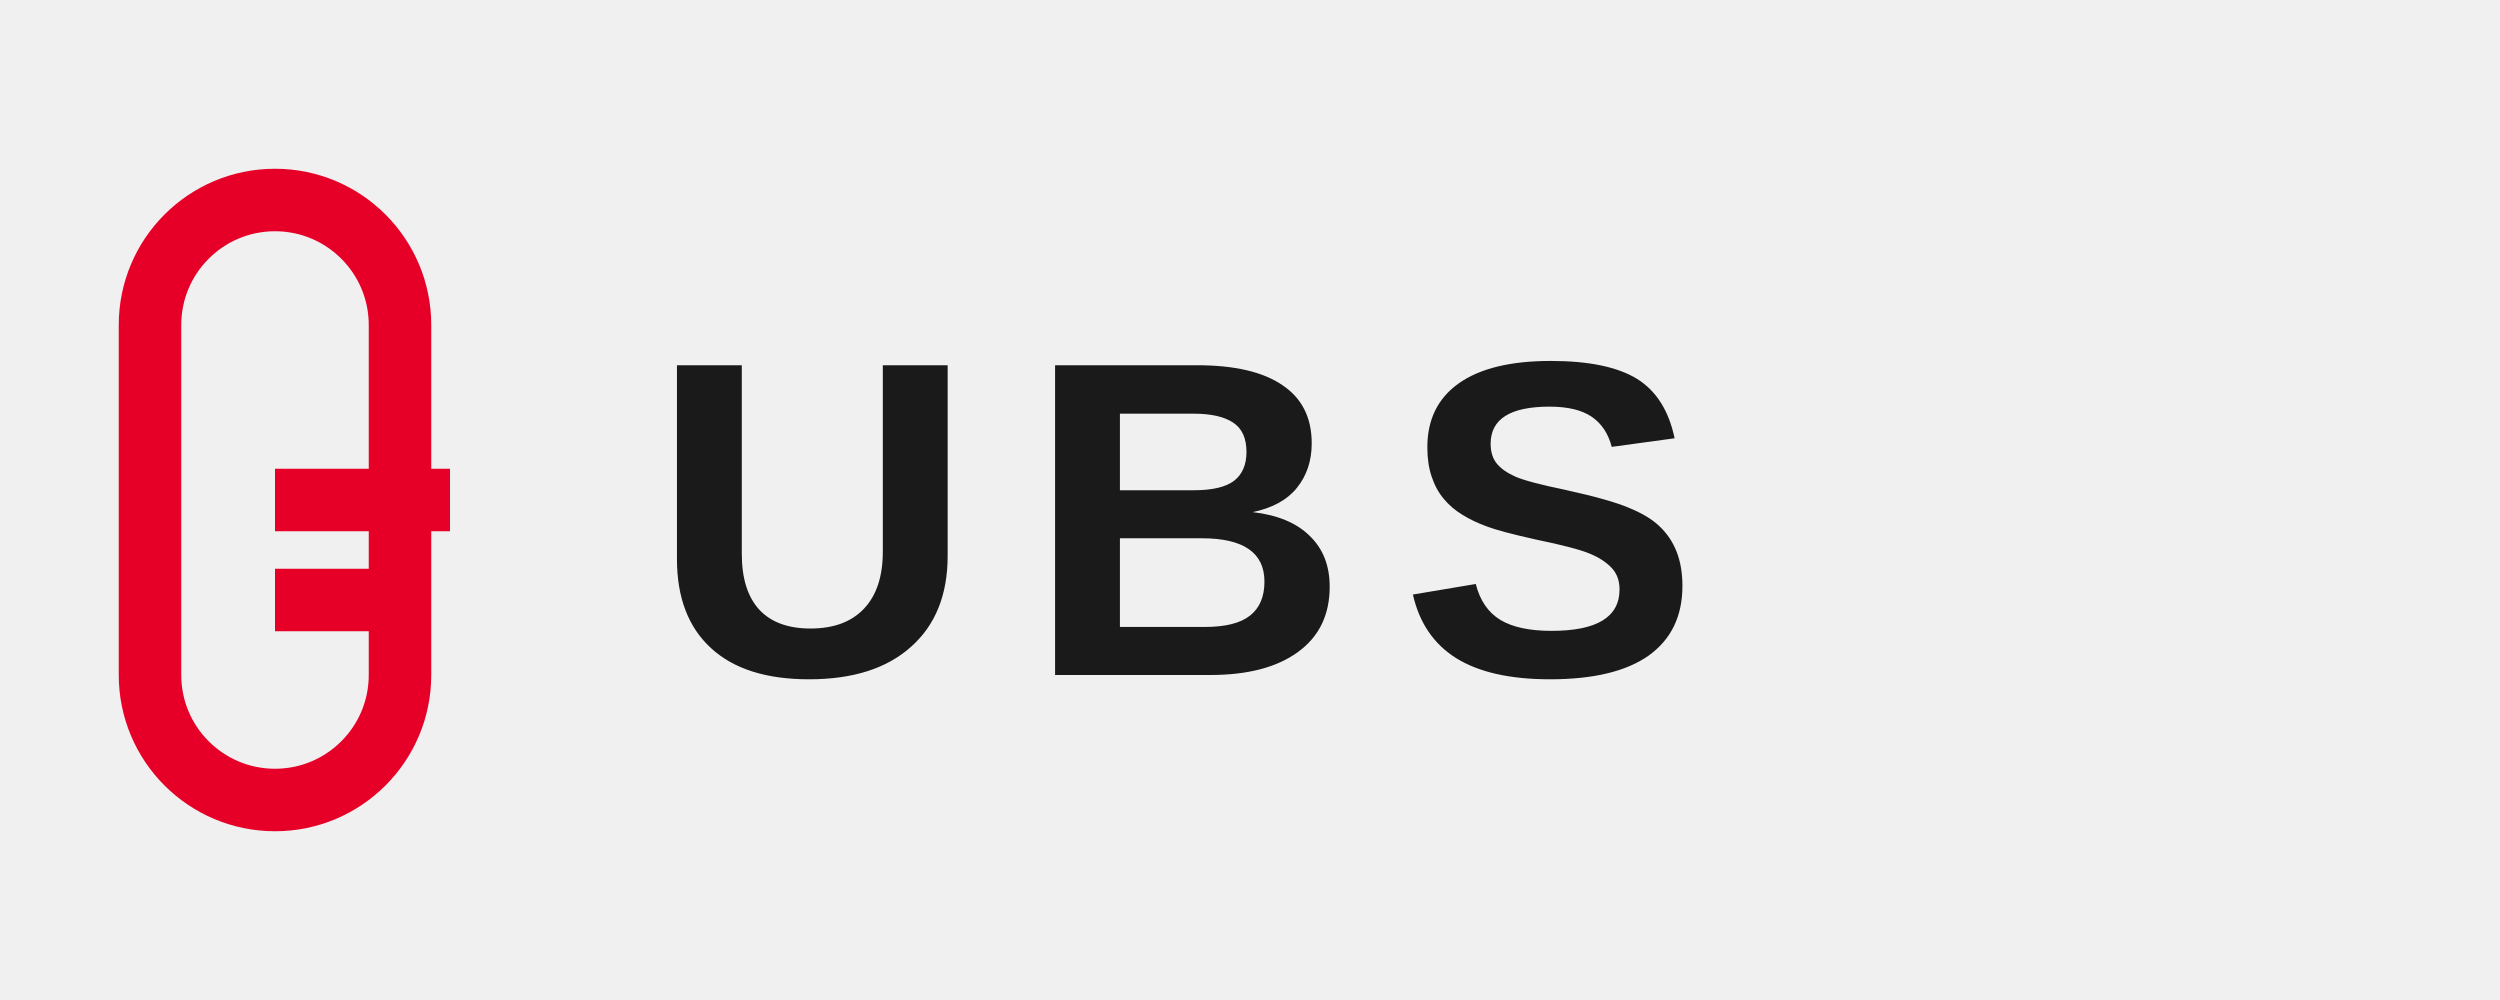
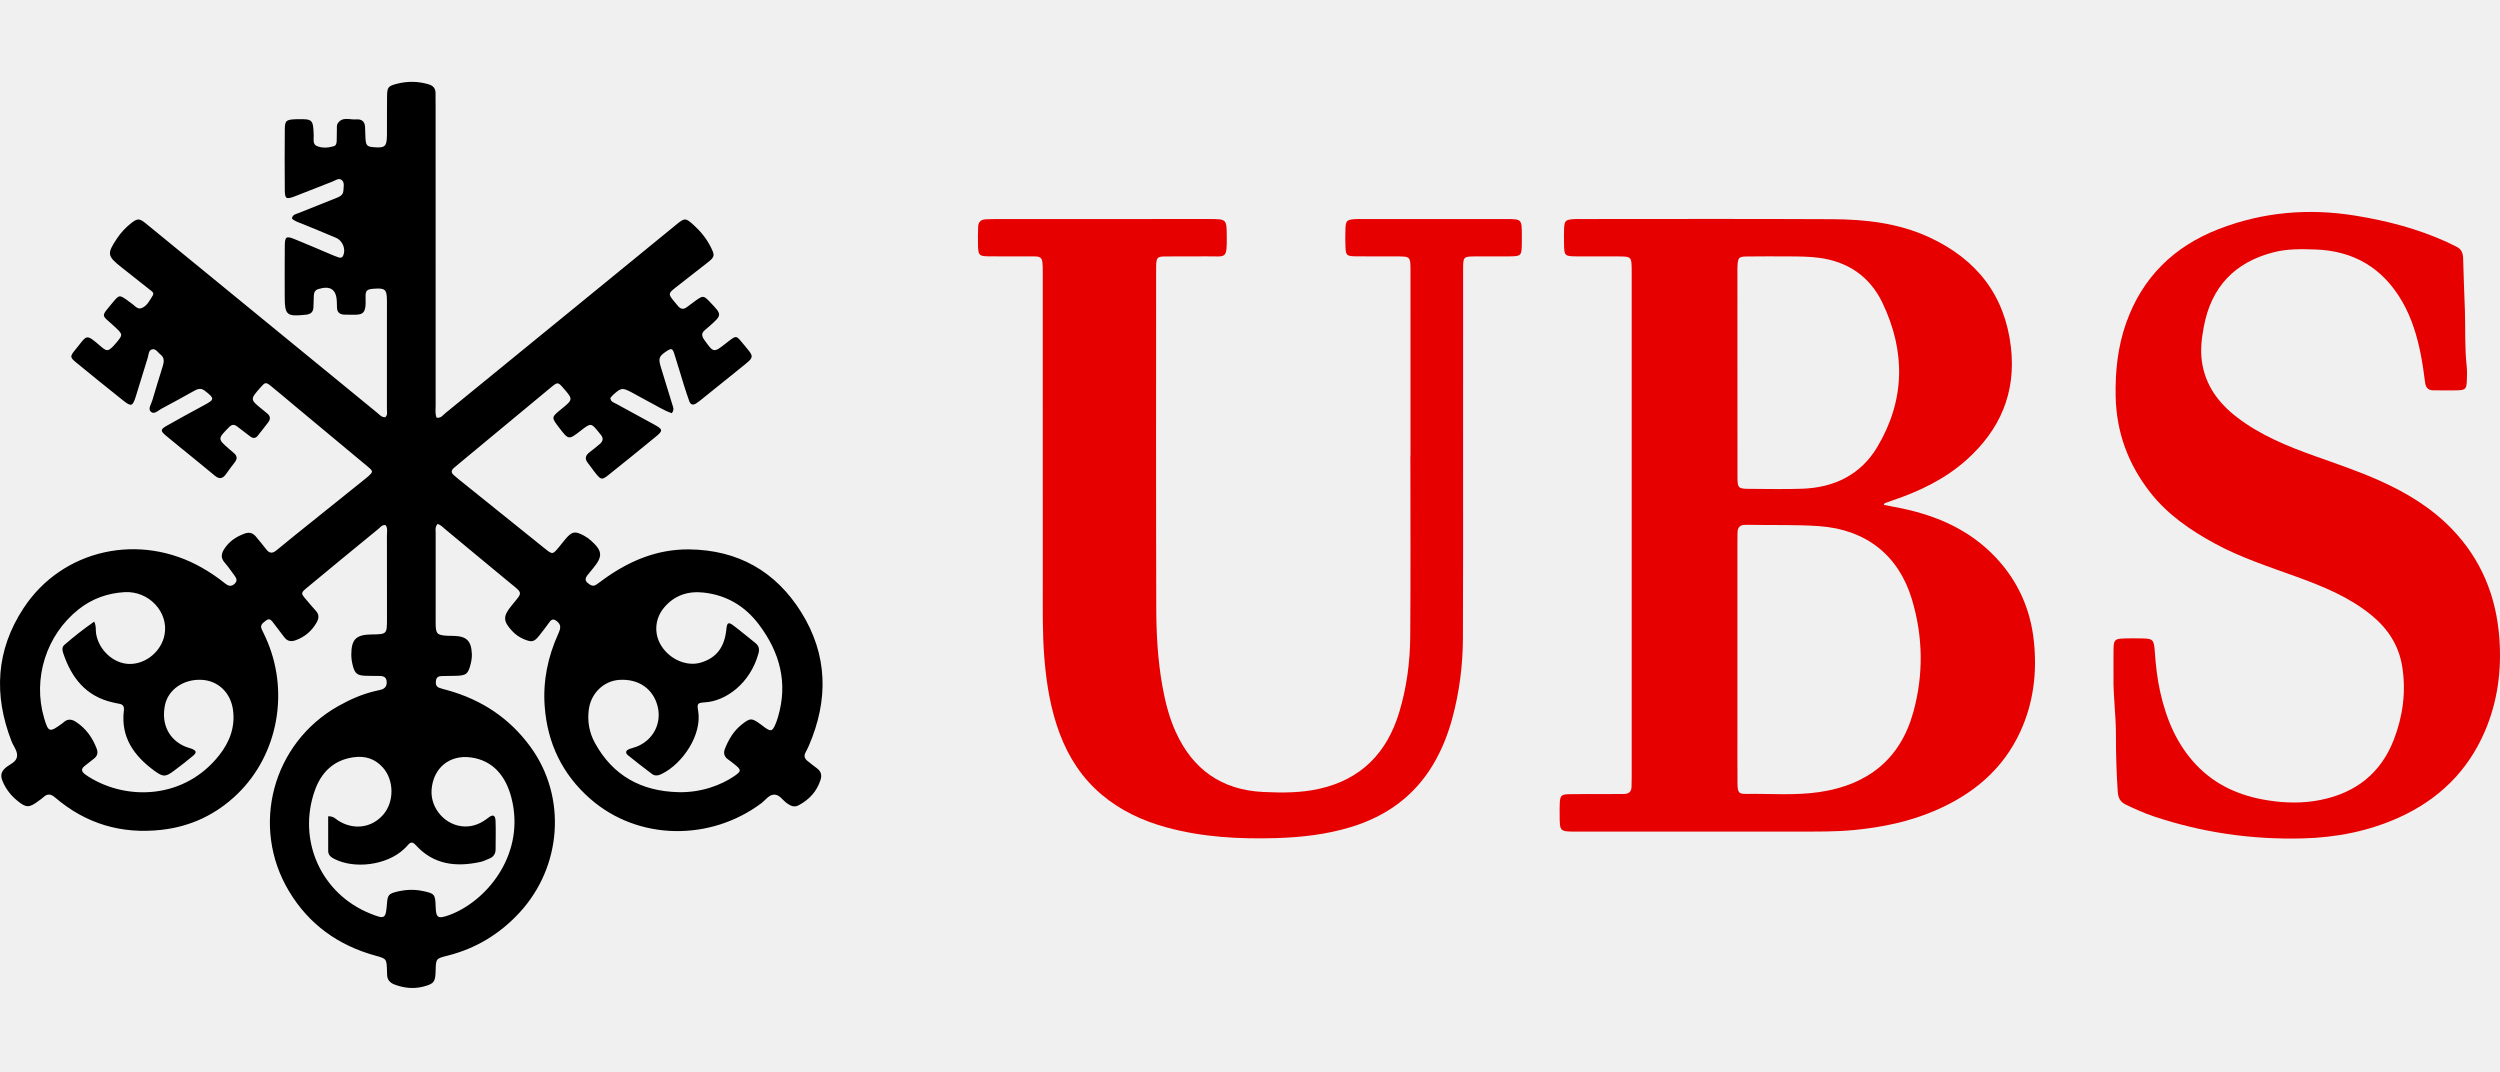
- <svg xmlns="http://www.w3.org/2000/svg" viewBox="0 0 100 40" role="img">
-   <rect x="6" y="8" width="10" height="24" rx="5" fill="none" stroke="#E60028" stroke-width="2.5" />
-   <line x1="11" y1="20" x2="18" y2="20" stroke="#E60028" stroke-width="2.5" />
-   <line x1="11" y1="24" x2="15" y2="24" stroke="#E60028" stroke-width="2.5" />
-   <text x="26" y="27" font-family="Arial, Helvetica, sans-serif" font-size="18" font-weight="700" fill="#1a1a1a" letter-spacing="2">UBS</text>
+ <svg xmlns="http://www.w3.org/2000/svg" width="336" height="144" viewBox="0 0 336 144" fill="none">
+   <g clip-path="url(#clip0_605_152)">
+     <path d="M58.806 70.412C58.445 70.86 58.553 71.262 58.553 71.636C58.544 75.658 58.541 79.681 58.551 83.704C58.554 85.21 58.726 85.377 60.188 85.448C60.431 85.46 60.673 85.456 60.916 85.461C62.695 85.497 63.341 86.105 63.418 87.882C63.437 88.309 63.374 88.754 63.273 89.173C62.924 90.611 62.661 90.806 61.184 90.831C60.554 90.842 59.924 90.841 59.294 90.864C58.916 90.878 58.647 91.061 58.593 91.464C58.539 91.871 58.574 92.264 59.02 92.435C59.38 92.574 59.762 92.657 60.135 92.761C64.726 94.04 68.488 96.515 71.311 100.399C76.222 107.153 75.495 116.497 69.841 122.636C67.175 125.53 63.954 127.487 60.128 128.447C58.582 128.835 58.586 128.853 58.548 130.493C58.514 131.967 58.326 132.23 56.896 132.598C55.589 132.934 54.305 132.801 53.043 132.329C52.372 132.079 52.013 131.641 52.024 130.915C52.026 130.769 52.019 130.625 52.013 130.479C51.955 128.857 51.956 128.852 50.438 128.433C45.453 127.055 41.524 124.245 38.849 119.791C33.612 111.071 36.62 99.853 45.508 94.871C47.079 93.991 48.717 93.27 50.48 92.865C50.716 92.811 50.953 92.761 51.188 92.7C51.814 92.537 52.043 92.11 51.955 91.496C51.873 90.927 51.438 90.856 50.98 90.847C50.35 90.834 49.719 90.853 49.09 90.824C48.038 90.775 47.707 90.537 47.437 89.541C47.298 89.032 47.212 88.491 47.215 87.965C47.225 85.922 47.867 85.298 49.899 85.271C52.002 85.243 52.007 85.243 52.009 83.183C52.013 79.451 52.016 75.719 52.003 71.987C52.002 71.521 52.137 71.024 51.836 70.581C51.365 70.492 51.125 70.864 50.846 71.092C47.657 73.701 44.476 76.318 41.305 78.947C40.389 79.706 40.406 79.726 41.2 80.647C41.611 81.124 42.006 81.616 42.435 82.076C42.912 82.585 42.879 83.096 42.554 83.665C41.901 84.807 40.974 85.603 39.732 86.05C39.103 86.277 38.602 86.177 38.195 85.629C37.703 84.969 37.195 84.32 36.699 83.662C36.446 83.325 36.178 83.05 35.748 83.404C35.384 83.704 34.891 83.954 35.176 84.573C35.339 84.925 35.512 85.272 35.675 85.624C38.96 92.75 37.438 101.366 31.896 106.722C29.054 109.469 25.642 111.088 21.698 111.531C16.309 112.137 11.527 110.711 7.405 107.184C6.79 106.658 6.337 106.659 5.789 107.179C5.615 107.345 5.407 107.476 5.213 107.621C3.916 108.598 3.527 108.602 2.304 107.596C1.43 106.876 0.757 106.005 0.326 104.944C0.029 104.211 0.169 103.667 0.79 103.155C1.337 102.703 2.194 102.43 2.291 101.662C2.382 100.947 1.818 100.315 1.556 99.642C-0.874 93.399 -0.547 87.381 3.171 81.727C8.385 73.795 18.802 71.499 27.212 76.341C28.265 76.947 29.267 77.625 30.213 78.386C30.627 78.718 31.03 78.906 31.504 78.486C32.026 78.024 31.717 77.622 31.423 77.224C31.02 76.678 30.633 76.116 30.188 75.607C29.642 74.981 29.729 74.412 30.15 73.766C30.818 72.74 31.757 72.119 32.885 71.711C33.531 71.478 34.013 71.642 34.425 72.154C34.88 72.721 35.36 73.268 35.798 73.847C36.217 74.402 36.642 74.394 37.145 73.973C37.964 73.289 38.792 72.617 39.623 71.95C42.683 69.49 45.747 67.035 48.808 64.578C49.035 64.397 49.27 64.224 49.483 64.027C50.166 63.399 50.179 63.342 49.418 62.706C46.146 59.97 42.861 57.249 39.583 54.521C38.54 53.653 37.512 52.767 36.455 51.916C35.728 51.329 35.646 51.355 35.043 52.037C33.587 53.685 33.587 53.685 35.272 55.039C35.499 55.221 35.721 55.408 35.944 55.596C36.355 55.942 36.365 56.338 36.056 56.746C35.588 57.363 35.113 57.977 34.625 58.579C34.323 58.952 33.974 58.928 33.609 58.644C33.036 58.198 32.449 57.767 31.877 57.32C31.459 56.993 31.148 57.038 30.759 57.436C29.238 58.989 29.224 58.982 30.851 60.392C31.034 60.551 31.21 60.718 31.401 60.867C31.87 61.233 31.931 61.639 31.564 62.117C31.151 62.656 30.741 63.196 30.35 63.75C29.924 64.353 29.456 64.416 28.889 63.944C27.958 63.168 27.019 62.403 26.081 61.636C24.805 60.594 23.513 59.57 22.253 58.508C21.553 57.919 21.565 57.703 22.378 57.238C24.06 56.276 25.768 55.359 27.473 54.435C28.849 53.69 28.873 53.553 27.505 52.5C26.971 52.089 26.513 52.298 26.031 52.565C24.589 53.361 23.154 54.172 21.694 54.936C21.252 55.168 20.737 55.754 20.278 55.338C19.852 54.95 20.315 54.343 20.459 53.852C20.909 52.317 21.388 50.791 21.858 49.263C22.035 48.684 22.154 48.105 21.588 47.67C21.221 47.387 20.946 46.804 20.41 46.963C19.955 47.098 19.983 47.677 19.857 48.079C19.317 49.788 18.806 51.507 18.272 53.218C17.833 54.626 17.659 54.702 16.552 53.824C14.425 52.138 12.316 50.428 10.219 48.706C9.407 48.04 9.391 47.894 10.081 47.055C11.762 45.015 11.428 44.734 13.56 46.566C14.364 47.258 14.534 47.22 15.252 46.494C15.388 46.356 15.513 46.207 15.637 46.058C16.525 44.996 16.521 44.949 15.469 43.962C13.56 42.17 13.438 42.743 15.269 40.516C15.998 39.63 16.093 39.642 17.051 40.312C17.25 40.451 17.429 40.619 17.634 40.746C18.073 41.019 18.448 41.622 19.005 41.418C19.761 41.142 20.119 40.37 20.527 39.722C20.775 39.329 20.366 39.123 20.111 38.92C18.86 37.924 17.604 36.932 16.348 35.943C14.4 34.409 14.351 34.104 15.721 32.051C16.238 31.277 16.86 30.601 17.586 30.027C18.476 29.324 18.717 29.318 19.612 30.043C21.833 31.843 24.04 33.662 26.253 35.474C34.39 42.136 42.527 48.799 50.669 55.455C50.993 55.72 51.272 56.098 51.774 56.078C52.136 55.775 51.999 55.358 52 54.995C52.011 50.148 52.013 45.301 52.004 40.454C52.001 38.884 51.767 38.685 50.224 38.808C49.322 38.88 49.097 39.016 49.134 39.977C49.232 42.571 48.718 42.31 46.311 42.285C45.677 42.278 45.307 41.992 45.291 41.328C45.285 41.086 45.276 40.844 45.27 40.602C45.231 38.91 44.421 38.346 42.784 38.85C42.328 38.991 42.197 39.317 42.178 39.73C42.153 40.262 42.151 40.795 42.124 41.327C42.09 41.968 41.739 42.231 41.099 42.298C38.506 42.571 38.267 42.374 38.267 39.775C38.266 37.545 38.252 35.316 38.275 33.086C38.288 31.797 38.45 31.68 39.613 32.149C41.277 32.818 42.919 33.538 44.572 34.233C44.883 34.364 45.199 34.489 45.52 34.596C45.77 34.68 45.993 34.643 46.119 34.367C46.51 33.518 46.074 32.356 45.17 31.967C43.701 31.336 42.216 30.74 40.739 30.128C40.211 29.909 39.638 29.768 39.232 29.369C39.327 28.811 39.773 28.782 40.109 28.645C41.77 27.97 43.44 27.319 45.104 26.651C45.601 26.451 46.13 26.262 46.154 25.594C46.171 25.118 46.343 24.566 45.942 24.211C45.548 23.863 45.111 24.238 44.725 24.386C43.006 25.044 41.304 25.75 39.583 26.402C38.463 26.826 38.287 26.714 38.277 25.547C38.253 22.832 38.253 20.118 38.277 17.404C38.287 16.225 38.455 16.094 39.638 16.027C39.734 16.022 39.831 16.025 39.929 16.023C42.024 15.98 42.09 16.052 42.161 18.196C42.179 18.707 41.99 19.375 42.589 19.628C43.31 19.934 44.111 19.874 44.866 19.65C45.181 19.557 45.241 19.23 45.251 18.931C45.267 18.447 45.259 17.962 45.276 17.478C45.286 17.188 45.23 16.841 45.366 16.622C45.991 15.614 47.017 16.125 47.879 16.047C48.54 15.987 49.016 16.281 49.062 17.017C49.096 17.548 49.082 18.083 49.121 18.614C49.189 19.566 49.337 19.71 50.233 19.784C51.753 19.91 51.994 19.693 52.007 18.123C52.02 16.378 51.992 14.633 52.022 12.889C52.041 11.73 52.184 11.568 53.281 11.276C54.717 10.894 56.152 10.907 57.585 11.324C58.235 11.513 58.557 11.905 58.539 12.588C58.526 13.072 58.545 13.557 58.545 14.042C58.546 27.516 58.545 40.99 58.55 54.464C58.55 55.027 58.456 55.61 58.679 56.137C59.282 56.221 59.53 55.793 59.847 55.535C66.536 50.086 73.217 44.628 79.898 39.171C83.576 36.166 87.249 33.155 90.931 30.155C92.033 29.257 92.158 29.273 93.238 30.254C94.18 31.109 94.972 32.081 95.538 33.226C96.096 34.354 96.07 34.519 95.09 35.295C93.645 36.438 92.177 37.55 90.736 38.697C89.814 39.431 89.817 39.534 90.537 40.431C90.719 40.658 90.917 40.871 91.098 41.1C91.466 41.566 91.871 41.629 92.347 41.255C92.728 40.956 93.118 40.668 93.515 40.389C94.505 39.691 94.569 39.702 95.439 40.612C97.065 42.314 97.065 42.314 95.331 43.855C95.15 44.016 94.971 44.18 94.779 44.328C94.239 44.745 94.283 45.157 94.666 45.691C95.916 47.433 95.9 47.444 97.601 46.114C97.716 46.025 97.828 45.932 97.944 45.844C98.914 45.108 98.962 45.09 99.693 45.985C101.472 48.163 101.575 47.795 99.353 49.601C97.698 50.947 96.033 52.278 94.37 53.614C94.106 53.826 93.839 54.038 93.556 54.223C93.14 54.496 92.807 54.386 92.64 53.923C92.378 53.194 92.135 52.458 91.905 51.718C91.472 50.331 91.07 48.934 90.624 47.55C90.387 46.814 90.226 46.777 89.604 47.188C88.56 47.879 88.455 48.15 88.819 49.35C89.325 51.02 89.849 52.684 90.354 54.353C90.461 54.708 90.665 55.08 90.289 55.531C89.216 55.173 88.247 54.532 87.227 54.007C86.451 53.608 85.702 53.159 84.93 52.754C83.629 52.071 83.486 52.094 82.385 53.084C82.245 53.209 82.136 53.37 82.028 53.496C82.081 54.031 82.529 54.109 82.843 54.283C84.536 55.226 86.25 56.133 87.946 57.071C89.103 57.711 89.133 57.87 88.161 58.672C86.029 60.428 83.879 62.165 81.719 63.885C80.939 64.505 80.773 64.475 80.161 63.745C79.757 63.263 79.417 62.728 79.021 62.239C78.542 61.648 78.692 61.193 79.253 60.77C79.717 60.419 80.165 60.048 80.611 59.675C81.057 59.302 81.131 58.88 80.736 58.418C80.672 58.344 80.611 58.269 80.551 58.193C79.459 56.813 79.43 56.809 78.07 57.866C76.425 59.145 76.425 59.145 75.157 57.491C74.082 56.09 74.082 56.09 75.415 55.005C77.041 53.682 77.041 53.682 75.714 52.158C75.009 51.347 74.95 51.321 74.088 52.033C70.201 55.242 66.326 58.465 62.447 61.682C61.962 62.085 61.474 62.484 60.996 62.894C60.627 63.212 60.61 63.541 60.999 63.865C61.223 64.05 61.438 64.247 61.665 64.429C65.516 67.528 69.366 70.628 73.223 73.721C74.27 74.562 74.284 74.55 75.164 73.475C75.441 73.138 75.705 72.79 75.988 72.459C76.88 71.415 77.263 71.335 78.474 71.984C78.813 72.165 79.137 72.392 79.423 72.648C80.994 74.055 81.04 74.778 79.692 76.401C79.444 76.699 79.192 76.994 78.956 77.301C78.697 77.636 78.567 77.988 78.956 78.323C79.296 78.617 79.664 78.881 80.127 78.585C80.493 78.35 80.833 78.073 81.186 77.819C84.615 75.358 88.354 73.787 92.654 73.839C99.195 73.919 104.253 76.794 107.679 82.273C111.26 88 111.371 94.068 108.709 100.223C108.574 100.534 108.419 100.837 108.26 101.136C108.011 101.605 108.146 101.971 108.539 102.279C108.959 102.608 109.371 102.947 109.8 103.262C110.34 103.66 110.486 104.164 110.287 104.796C109.792 106.363 108.768 107.469 107.336 108.229C106.723 108.555 106.243 108.302 105.738 107.938C105.161 107.522 104.73 106.721 103.958 106.802C103.296 106.871 102.862 107.553 102.322 107.957C95.486 113.063 85.791 113.021 79.328 107.36C75.577 104.074 73.567 99.882 73.205 94.912C72.957 91.503 73.635 88.257 75.041 85.157C75.326 84.53 75.493 83.998 74.841 83.489C74.453 83.186 74.172 83.17 73.873 83.578C73.414 84.203 72.955 84.829 72.467 85.432C71.775 86.287 71.493 86.345 70.468 85.931C69.829 85.673 69.275 85.29 68.808 84.782C67.595 83.464 67.598 82.827 68.722 81.435C70.275 79.513 70.358 79.837 68.42 78.244C65.538 75.873 62.674 73.481 59.801 71.099C59.509 70.852 59.251 70.552 58.806 70.412ZM44.106 109.707C44.841 109.696 45.082 110.044 45.396 110.249C47.488 111.618 49.986 111.294 51.547 109.443C53.005 107.712 52.966 104.836 51.45 103.147C50.396 101.972 49.078 101.556 47.523 101.774C44.816 102.154 43.17 103.816 42.306 106.259C39.949 112.923 43.141 120.12 49.754 122.781C51.766 123.59 51.849 123.519 52.018 121.335C52.095 120.335 52.267 120.108 53.285 119.857C54.423 119.576 55.563 119.499 56.737 119.737C58.376 120.07 58.501 120.162 58.548 121.77C58.595 123.38 58.827 123.536 60.368 122.989C60.551 122.924 60.73 122.852 60.908 122.775C65.797 120.677 70.6 114.519 68.739 107.24C68.03 104.468 66.383 102.197 63.239 101.792C60.443 101.432 58.24 103.179 58.008 106.11C57.804 108.669 59.898 111.002 62.433 111.078C63.669 111.115 64.677 110.645 65.627 109.904C66.271 109.402 66.577 109.553 66.605 110.373C66.648 111.631 66.612 112.892 66.609 114.151C66.608 114.749 66.325 115.165 65.776 115.391C65.374 115.557 64.976 115.757 64.555 115.848C61.29 116.556 58.279 116.223 55.889 113.593C55.501 113.165 55.216 113.111 54.841 113.554C54.654 113.776 54.443 113.978 54.23 114.175C51.965 116.262 47.683 116.841 44.944 115.444C44.486 115.21 44.111 114.931 44.109 114.366C44.103 112.827 44.106 111.289 44.106 109.707ZM91.149 106.467C94.265 106.553 96.943 105.484 98.604 104.365C99.669 103.649 99.676 103.492 98.715 102.723C98.45 102.511 98.187 102.295 97.907 102.106C97.344 101.725 97.181 101.248 97.441 100.604C97.939 99.373 98.594 98.258 99.645 97.411C100.822 96.463 101.032 96.459 102.277 97.385C102.471 97.53 102.658 97.685 102.859 97.82C103.606 98.32 103.786 98.278 104.164 97.469C104.326 97.12 104.449 96.748 104.559 96.377C105.931 91.773 104.805 87.664 101.998 83.935C100.135 81.459 97.643 79.971 94.532 79.638C92.424 79.413 90.601 80.025 89.219 81.7C87.983 83.195 87.872 85.238 88.912 86.848C90.08 88.656 92.334 89.603 94.173 89.057C96.289 88.429 97.384 87 97.627 84.552C97.714 83.676 97.888 83.56 98.561 84.061C99.57 84.815 100.527 85.638 101.518 86.415C102.005 86.797 102.096 87.248 101.936 87.829C100.822 91.877 97.533 94.223 94.769 94.394C93.736 94.459 93.662 94.543 93.833 95.551C94.369 98.737 91.783 102.598 88.976 103.998C88.514 104.228 88.056 104.35 87.61 104.01C86.532 103.188 85.451 102.368 84.402 101.509C83.977 101.162 84.122 100.836 84.609 100.659C85.018 100.51 85.45 100.413 85.842 100.23C87.903 99.267 88.932 97.103 88.384 94.927C87.793 92.575 85.821 91.211 83.248 91.374C81.127 91.51 79.409 93.183 79.129 95.396C78.927 96.984 79.204 98.487 79.978 99.89C82.407 104.287 86.217 106.335 91.149 106.467ZM12.662 83.546C12.965 84.186 12.837 84.681 12.912 85.144C13.27 87.367 15.247 89.191 17.365 89.234C19.599 89.281 21.699 87.542 22.117 85.298C22.683 82.265 20.015 79.391 16.731 79.585C14.458 79.719 12.374 80.46 10.566 81.891C6.219 85.335 4.362 91.185 5.93 96.512C6.49 98.417 6.661 98.473 8.282 97.286C8.361 97.229 8.443 97.176 8.512 97.109C9.058 96.595 9.608 96.622 10.217 97.025C11.565 97.916 12.445 99.154 13.004 100.645C13.195 101.156 13.091 101.595 12.654 101.94C12.236 102.27 11.825 102.609 11.399 102.928C10.845 103.344 10.954 103.716 11.449 104.077C11.605 104.191 11.762 104.305 11.927 104.407C17.169 107.678 24.846 107.355 29.456 101.51C30.848 99.746 31.627 97.74 31.318 95.426C31.006 93.097 29.324 91.478 27.094 91.368C24.669 91.249 22.602 92.679 22.169 94.774C21.645 97.308 22.71 99.449 24.957 100.367C25.224 100.476 25.515 100.531 25.782 100.64C26.393 100.89 26.462 101.142 25.964 101.564C25.152 102.252 24.302 102.899 23.451 103.539C22.274 104.425 21.964 104.483 20.746 103.59C18.024 101.596 16.207 99.097 16.649 95.49C16.717 94.94 16.533 94.665 16 94.581C15.714 94.536 15.43 94.466 15.147 94.402C11.542 93.585 9.602 91.095 8.493 87.773C8.365 87.391 8.307 86.973 8.638 86.684C9.902 85.587 11.214 84.55 12.662 83.546Z" fill="black" />
+     <path d="M253.174 67.854C253.996 68.014 254.786 68.157 255.57 68.322C260.417 69.337 264.783 71.261 268.245 74.94C271.212 78.093 272.888 81.862 273.346 86.112C273.798 90.312 273.323 94.435 271.529 98.332C269.175 103.448 265.145 106.763 260.077 108.944C256.619 110.431 252.989 111.184 249.248 111.55C246.729 111.797 244.216 111.762 241.699 111.765C231.763 111.777 221.828 111.771 211.893 111.769C209.623 111.768 209.622 111.765 209.619 109.545C209.618 109.012 209.6 108.477 209.632 107.946C209.692 106.934 209.832 106.762 210.852 106.74C212.595 106.702 214.341 106.726 216.086 106.722C216.813 106.72 217.54 106.71 218.267 106.71C218.913 106.709 219.26 106.4 219.278 105.746C219.288 105.358 219.299 104.971 219.299 104.584C219.299 81.906 219.299 59.228 219.299 36.551C219.299 36.503 219.299 36.454 219.299 36.406C219.288 34.472 219.284 34.466 217.358 34.462C215.564 34.458 213.771 34.468 211.978 34.458C210.256 34.449 210.222 34.408 210.205 32.631C210.199 32.001 210.186 31.37 210.213 30.741C210.26 29.664 210.41 29.524 211.516 29.451C211.805 29.431 212.097 29.44 212.388 29.44C223.679 29.44 234.972 29.401 246.264 29.46C250.739 29.483 255.164 29.978 259.305 31.898C265.643 34.838 269.461 39.655 270.27 46.681C270.974 52.789 268.809 57.784 264.273 61.831C261.398 64.395 258.007 66.015 254.398 67.241C254.033 67.365 253.67 67.495 253.308 67.628C253.275 67.64 253.261 67.702 253.174 67.854ZM233.511 88.462C233.511 91.612 233.511 94.762 233.511 97.912C233.512 100.383 233.497 102.855 233.521 105.326C233.533 106.507 233.684 106.717 234.705 106.702C237.995 106.653 241.292 106.937 244.574 106.447C251.004 105.489 255.391 102.053 257.143 95.736C258.542 90.692 258.468 85.55 256.954 80.526C255.188 74.668 250.823 71.151 244.472 70.712C241.32 70.495 238.176 70.601 235.029 70.536C234.883 70.534 234.738 70.546 234.593 70.542C233.865 70.518 233.523 70.883 233.522 71.597C233.521 71.985 233.511 72.373 233.511 72.76C233.511 77.995 233.511 83.228 233.511 88.462ZM233.512 50.032C233.512 54.727 233.504 59.422 233.517 64.117C233.521 65.596 233.625 65.693 235.084 65.701C237.456 65.714 239.83 65.767 242.2 65.686C246.495 65.538 250.062 63.83 252.296 60.096C256.067 53.795 256.13 47.206 252.987 40.669C251.317 37.197 248.387 35.156 244.462 34.647C243.156 34.478 241.858 34.468 240.554 34.463C238.618 34.454 236.681 34.444 234.745 34.472C233.711 34.488 233.589 34.637 233.522 35.657C233.496 36.043 233.511 36.431 233.511 36.819C233.511 41.223 233.511 45.627 233.512 50.032Z" fill="#E60000" />
+     <path d="M189.572 61.273C189.572 52.988 189.573 44.702 189.57 36.416C189.57 34.468 189.564 34.465 187.667 34.461C185.825 34.456 183.984 34.477 182.143 34.448C181.004 34.431 180.878 34.298 180.832 33.201C180.798 32.379 180.8 31.553 180.83 30.73C180.869 29.658 181.023 29.522 182.139 29.449C182.429 29.43 182.72 29.439 183.011 29.439C189.456 29.438 195.901 29.436 202.347 29.44C204.53 29.441 204.53 29.448 204.535 31.609C204.535 31.948 204.537 32.287 204.534 32.626C204.517 34.4 204.479 34.442 202.768 34.457C201.702 34.466 200.636 34.459 199.57 34.459C199.134 34.459 198.697 34.455 198.261 34.46C196.693 34.478 196.645 34.513 196.643 36.113C196.637 44.544 196.641 52.975 196.639 61.407C196.637 69.547 196.655 77.688 196.616 85.827C196.599 89.423 196.146 92.977 195.211 96.459C194.617 98.669 193.786 100.783 192.611 102.752C190.051 107.042 186.264 109.731 181.539 111.163C178.273 112.154 174.906 112.541 171.508 112.641C166.551 112.787 161.629 112.522 156.812 111.212C153.594 110.336 150.637 108.964 148.063 106.795C145.434 104.582 143.638 101.804 142.437 98.629C141.213 95.389 140.659 92.009 140.371 88.559C140.085 85.121 140.155 81.685 140.152 78.248C140.138 64.39 140.143 50.532 140.148 36.674C140.149 34.234 140.101 34.466 137.91 34.46C136.214 34.455 134.517 34.475 132.822 34.45C131.631 34.433 131.487 34.289 131.445 33.103C131.413 32.232 131.443 31.359 131.461 30.487C131.475 29.849 131.828 29.511 132.459 29.475C132.894 29.45 133.33 29.439 133.766 29.439C143.362 29.437 152.957 29.436 162.553 29.438C164.86 29.439 164.865 29.458 164.879 31.806C164.9 34.946 164.765 34.421 162.162 34.454C160.321 34.477 158.479 34.443 156.638 34.467C155.518 34.482 155.431 34.598 155.385 35.742C155.376 35.984 155.382 36.226 155.382 36.469C155.382 51.587 155.356 66.704 155.402 81.822C155.412 85.305 155.612 88.792 156.23 92.237C156.608 94.342 157.129 96.408 158.013 98.361C160.302 103.417 164.197 106.18 169.776 106.442C172.294 106.56 174.816 106.575 177.299 106.017C182.954 104.748 186.412 101.181 188.058 95.724C189.059 92.405 189.509 88.992 189.536 85.546C189.597 77.455 189.555 69.363 189.555 61.271C189.56 61.273 189.566 61.273 189.572 61.273Z" fill="#E60000" />
+     <path d="M284.057 90.874C284.057 89.662 284.044 88.451 284.061 87.239C284.077 85.996 284.229 85.848 285.504 85.807C286.231 85.783 286.958 85.794 287.685 85.801C289.356 85.82 289.486 85.887 289.607 87.605C289.736 89.447 289.94 91.273 290.347 93.072C291.174 96.719 292.58 100.084 295.21 102.838C297.832 105.586 301.115 106.987 304.807 107.57C307.173 107.943 309.537 107.987 311.891 107.511C316.614 106.557 319.99 103.932 321.74 99.387C322.964 96.21 323.398 92.915 322.85 89.538C322.395 86.734 320.93 84.496 318.756 82.71C315.785 80.268 312.284 78.839 308.724 77.541C304.991 76.181 301.201 74.968 297.692 73.059C294.389 71.263 291.325 69.168 288.978 66.162C286.019 62.372 284.441 58.1 284.344 53.27C284.277 49.894 284.629 46.588 285.759 43.398C287.936 37.255 292.194 33.108 298.21 30.781C304.123 28.494 310.242 27.966 316.502 28.973C320.78 29.66 324.938 30.742 328.893 32.542C329.289 32.723 329.668 32.944 330.068 33.118C330.781 33.43 331.029 33.968 331.045 34.732C331.096 37.056 331.208 39.379 331.283 41.703C331.363 44.172 331.249 46.646 331.514 49.111C331.591 49.831 331.571 50.565 331.537 51.29C331.493 52.227 331.323 52.418 330.425 52.452C329.312 52.493 328.196 52.453 327.081 52.462C326.375 52.468 326.03 52.133 325.937 51.434C325.773 50.186 325.606 48.935 325.364 47.701C324.866 45.171 324.134 42.72 322.823 40.468C320.214 35.987 316.308 33.697 311.15 33.53C309.311 33.471 307.47 33.43 305.656 33.885C300.358 35.212 297.191 38.558 296.191 43.913C295.908 45.432 295.712 46.974 295.929 48.539C296.377 51.774 298.16 54.17 300.666 56.093C303.822 58.516 307.464 59.989 311.169 61.313C314.089 62.356 317.029 63.346 319.862 64.618C323.425 66.217 326.725 68.201 329.476 71.034C333.473 75.15 335.497 80.13 335.914 85.773C336.232 90.077 335.687 94.283 333.964 98.294C331.652 103.676 327.732 107.464 322.447 109.859C318.333 111.724 313.979 112.565 309.47 112.683C302.62 112.861 295.945 111.895 289.449 109.716C288.16 109.284 286.924 108.725 285.701 108.134C284.972 107.782 284.681 107.244 284.625 106.415C284.455 103.85 284.376 101.284 284.38 98.717C284.386 96.098 284.002 93.495 284.057 90.874Z" fill="#E60000" />
+   </g>
+   <defs>
+     <clipPath id="clip0_605_152">
+       <rect width="336" height="144" fill="white" />
+     </clipPath>
+   </defs>
</svg>
